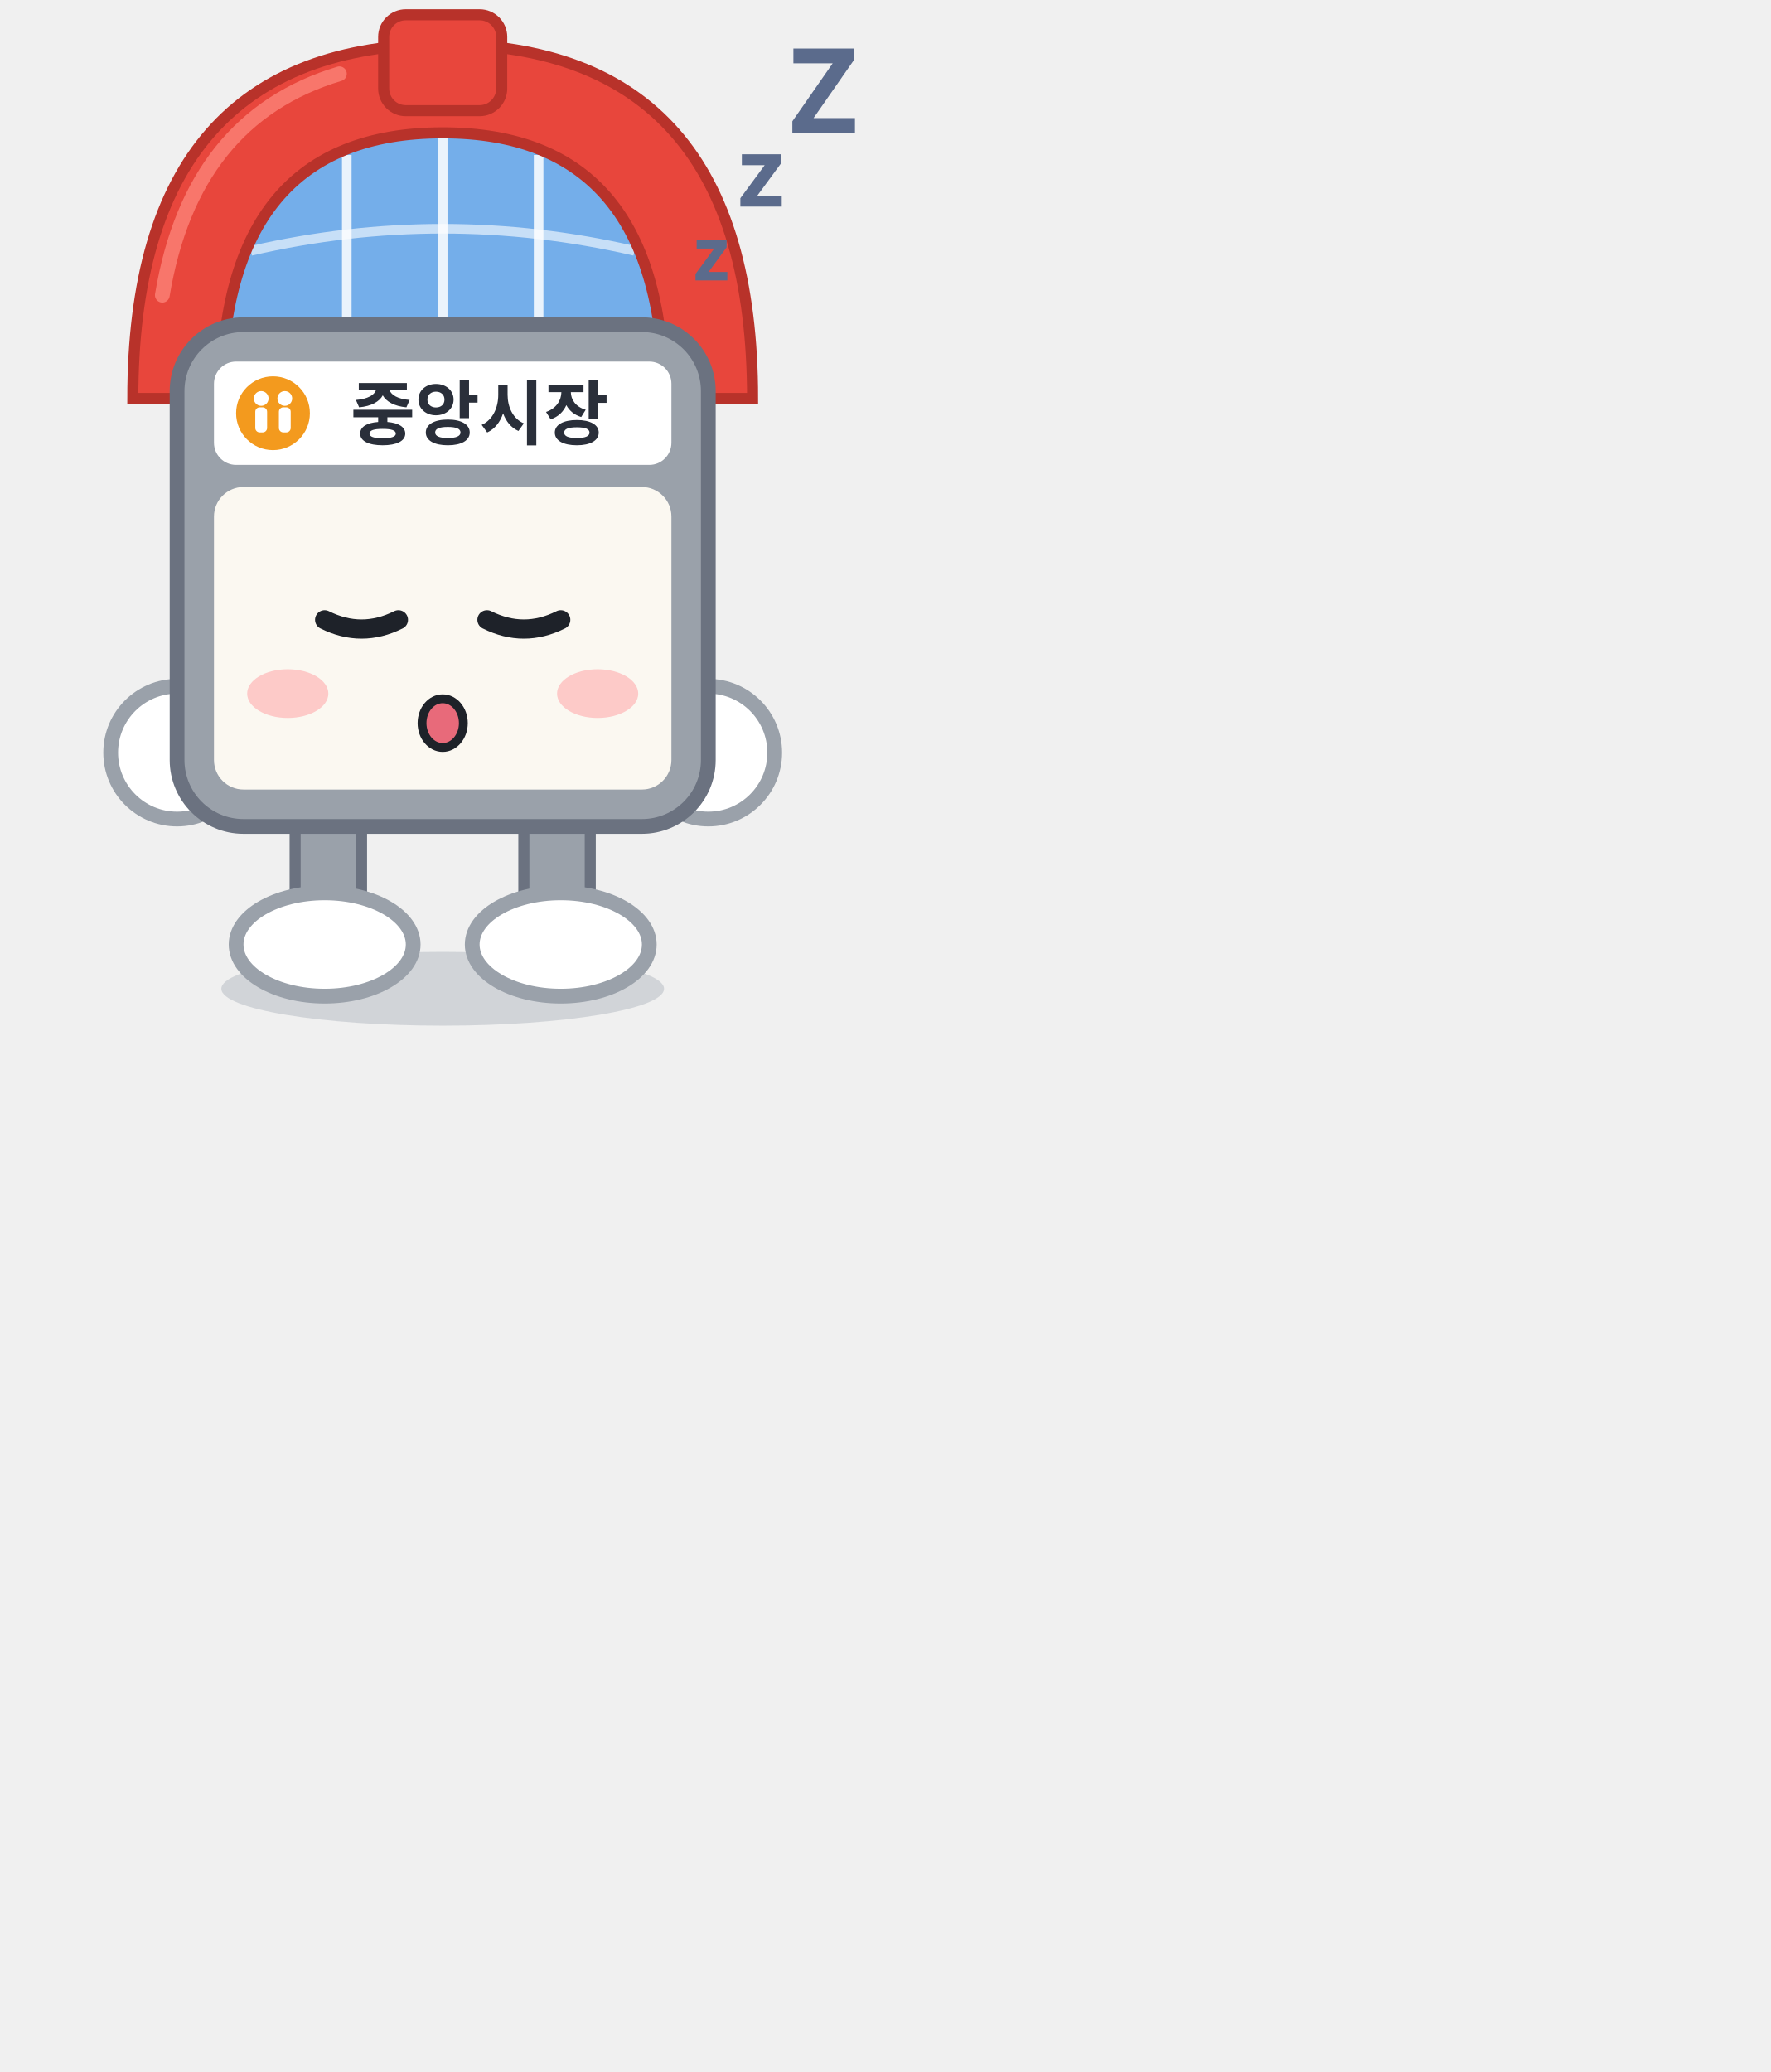
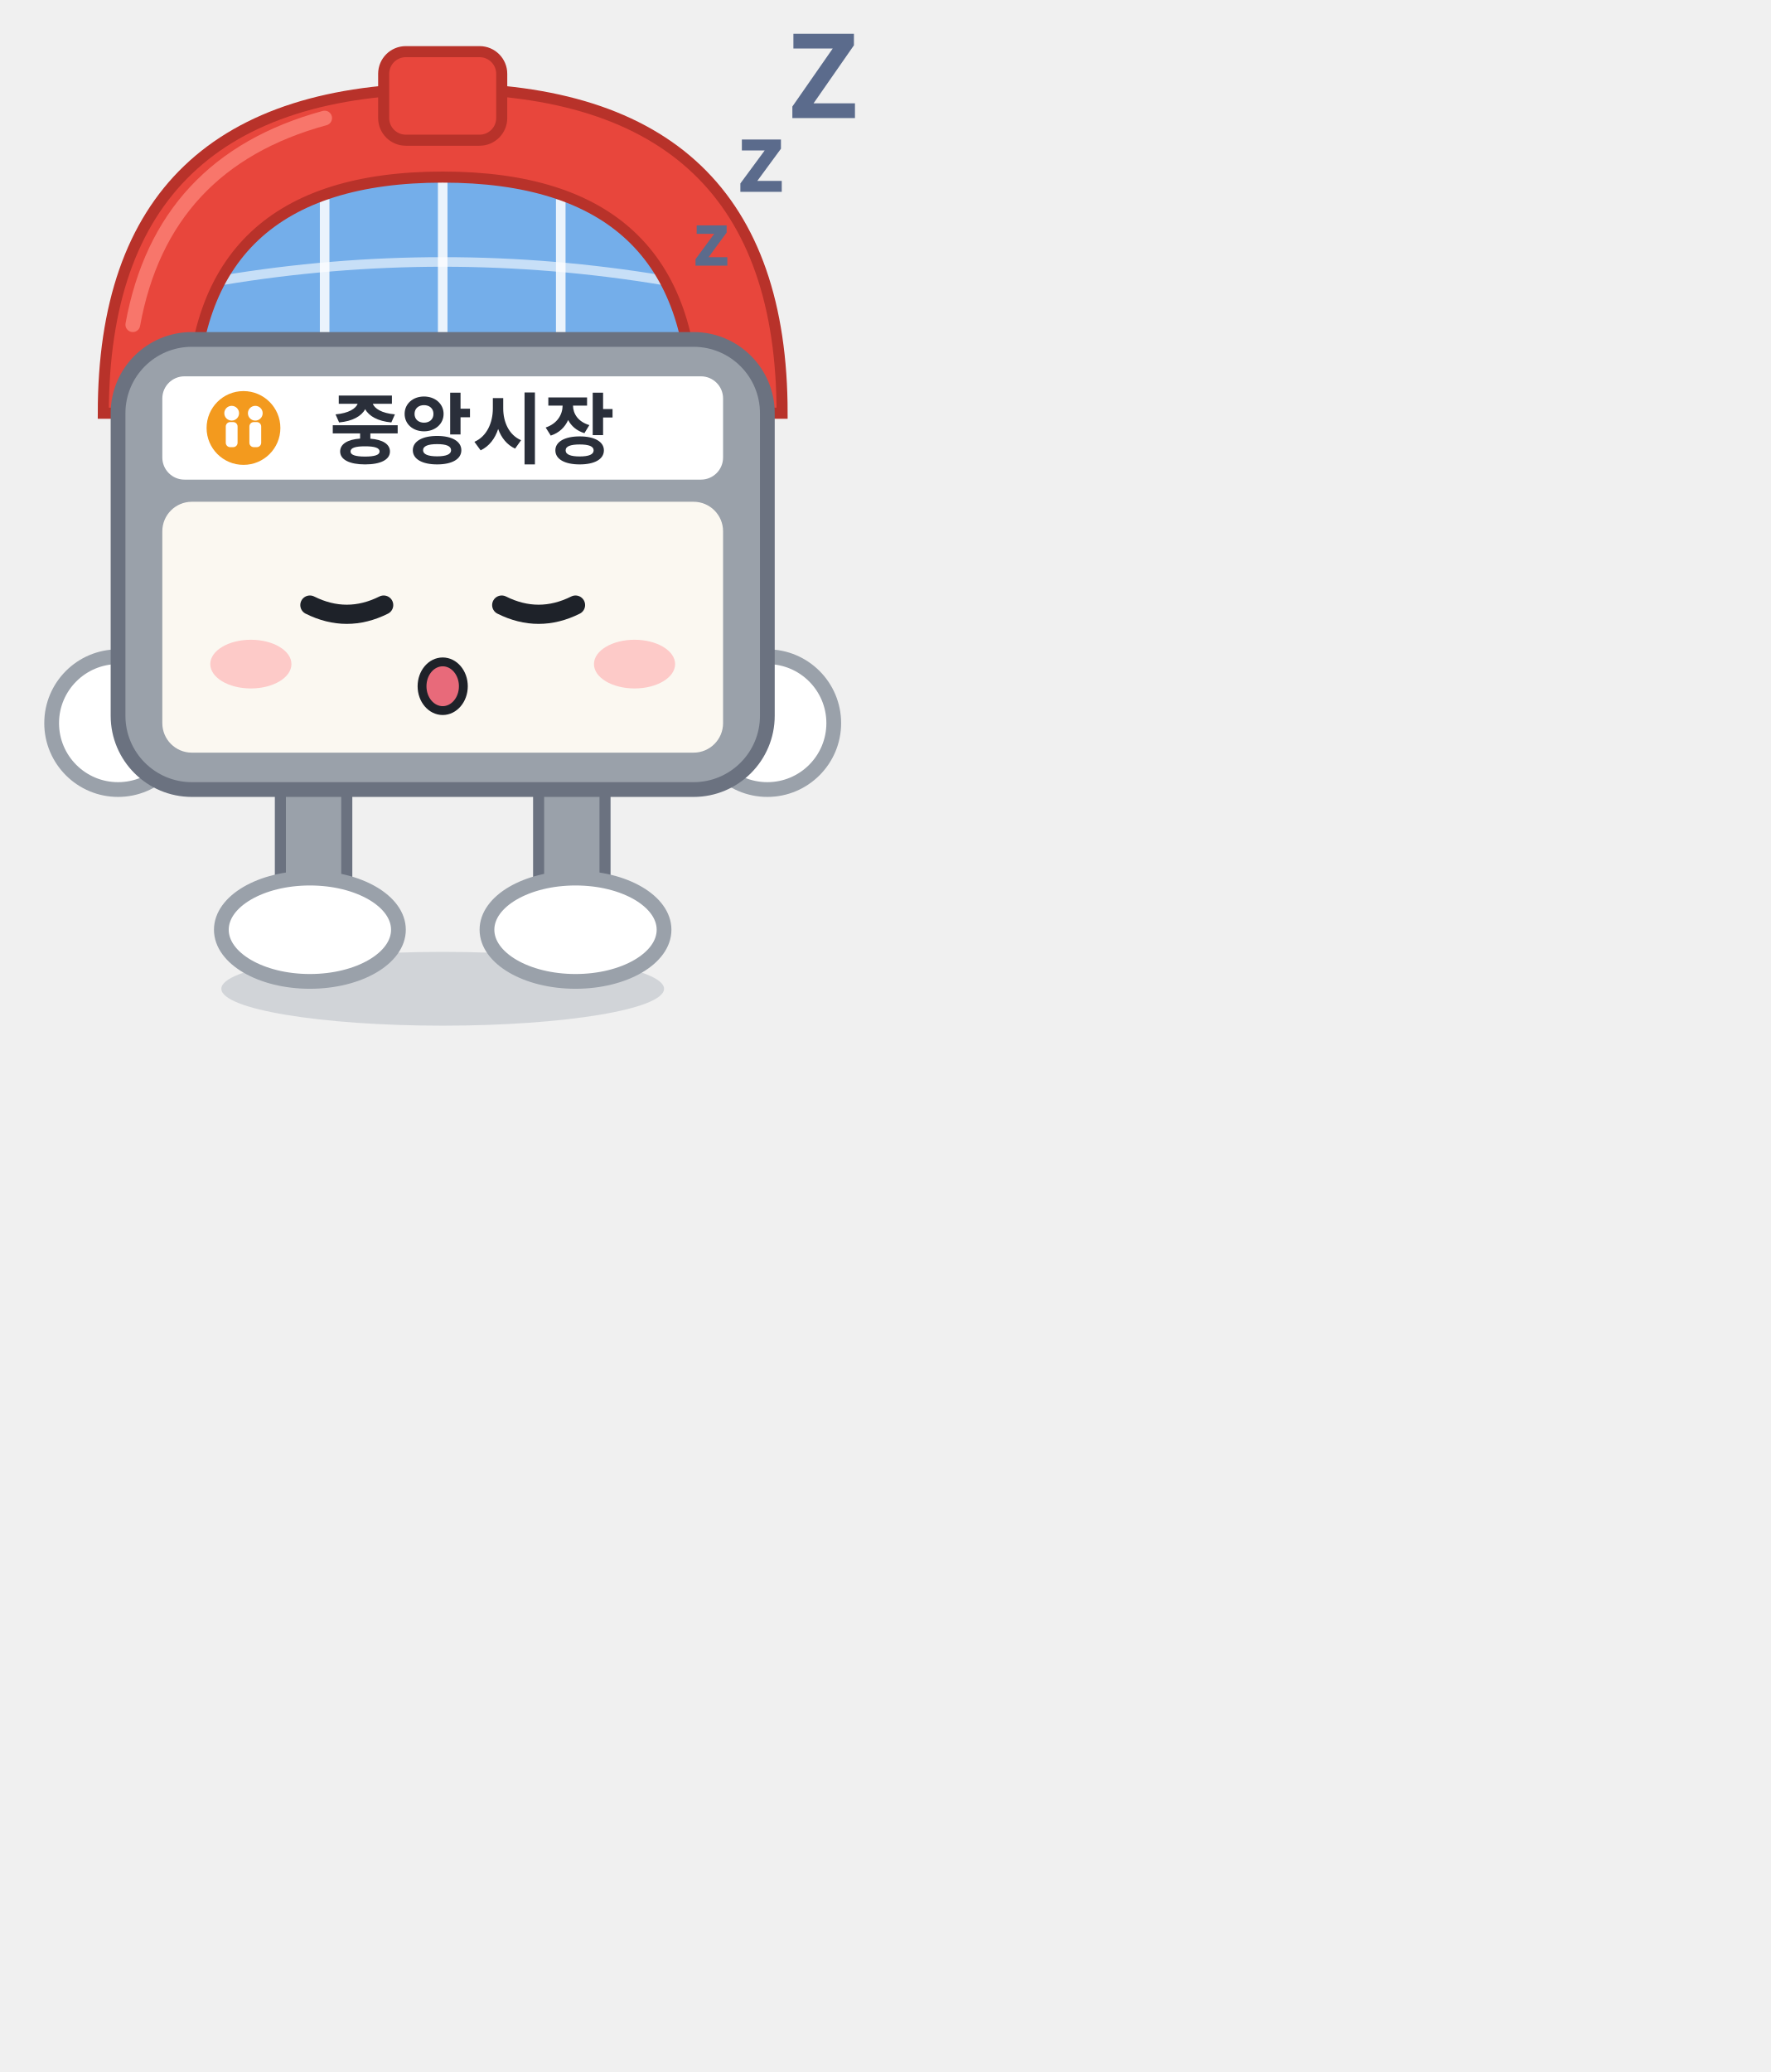
<svg xmlns="http://www.w3.org/2000/svg" width="240" height="280.8" viewbox="0 0 120 140" aria-label="중앙이 sleepy">
  <ellipse cx="60" cy="134" rx="30" ry="5" fill="#08233F22" />
  <g>
-     <rect x="40" y="108" width="9" height="18" rx="2" fill="#9AA1AA" stroke="#6B7280" stroke-width="1.5" />
-     <rect x="71" y="108" width="9" height="18" rx="2" fill="#9AA1AA" stroke="#6B7280" stroke-width="1.5" />
-     <ellipse cx="44" cy="128" rx="12" ry="7" fill="#FFFFFF" stroke="#9AA1AA" stroke-width="2" />
-     <ellipse cx="76" cy="128" rx="12" ry="7" fill="#FFFFFF" stroke="#9AA1AA" stroke-width="2" />
-     <path d="M30 52 Q30 18 60 18 Q90 18 90 52 Z" fill="#74AEEA" />
-     <line x1="47" y1="21" x2="47" y2="52" stroke="#FFFFFF" stroke-width="1.3" opacity="0.85" />
-     <line x1="60" y1="18" x2="60" y2="52" stroke="#FFFFFF" stroke-width="1.3" opacity="0.85" />
-     <line x1="73" y1="21" x2="73" y2="52" stroke="#FFFFFF" stroke-width="1.3" opacity="0.85" />
-     <path d="M34 34 Q60 28 86 34" stroke="#FFFFFF" stroke-width="1.3" fill="none" opacity="0.6" />
-     <path d="M18 54 Q18 6 60 6 Q102 6 102 54 L90 54 Q90 18 60 18 Q30 18 30 54 Z" fill="#E8463C" stroke="#B8322A" stroke-width="1.5" />
-     <path d="M22 40 Q26 16 46 10" stroke="#FF8A7F" stroke-width="2" fill="none" stroke-linecap="round" opacity="0.7" />
-     <rect x="52" y="2" width="16" height="13" rx="3" fill="#E8463C" stroke="#B8322A" stroke-width="1.5" />
-     <circle cx="24" cy="102" r="9" fill="#FFFFFF" stroke="#9AA1AA" stroke-width="2" />
-     <circle cx="96" cy="102" r="9" fill="#FFFFFF" stroke="#9AA1AA" stroke-width="2" />
-     <rect x="24" y="44" width="72" height="68" rx="9" fill="#9AA1AA" stroke="#6B7280" stroke-width="2" />
-     <rect x="29" y="49" width="62" height="14" rx="3" fill="#FFFFFF" />
-     <circle cx="37" cy="56" r="5" fill="#F39A1E" />
-     <g fill="#FFFFFF" transform="translate(37 56)">
+     <rect x="38" y="104" width="9" height="18" rx="2" fill="#9AA1AA" stroke="#6B7280" stroke-width="1.5" />
+     <rect x="73" y="104" width="9" height="18" rx="2" fill="#9AA1AA" stroke="#6B7280" stroke-width="1.5" />
+     <ellipse cx="42" cy="126" rx="12" ry="7" fill="#FFFFFF" stroke="#9AA1AA" stroke-width="2" />
+     <ellipse cx="78" cy="126" rx="12" ry="7" fill="#FFFFFF" stroke="#9AA1AA" stroke-width="2" />
+     <path d="M26 52 Q26 24 60 24 Q94 24 94 52 Z" fill="#74AEEA" />
+     <line x1="44" y1="27" x2="44" y2="52" stroke="#FFFFFF" stroke-width="1.3" opacity="0.85" />
+     <line x1="60" y1="24" x2="60" y2="52" stroke="#FFFFFF" stroke-width="1.3" opacity="0.85" />
+     <line x1="76" y1="27" x2="76" y2="52" stroke="#FFFFFF" stroke-width="1.3" opacity="0.85" />
+     <path d="M30 38 Q60 33 90 38" stroke="#FFFFFF" stroke-width="1.3" fill="none" opacity="0.6" />
+     <path d="M14 56 Q14 12 60 12 Q106 12 106 56 L94 56 Q94 24 60 24 Q26 24 26 56 Z" fill="#E8463C" stroke="#B8322A" stroke-width="1.5" />
+     <path d="M18 44 Q22 22 44 16" stroke="#FF8A7F" stroke-width="2" fill="none" stroke-linecap="round" opacity="0.7" />
+     <rect x="52" y="7" width="16" height="12" rx="3" fill="#E8463C" stroke="#B8322A" stroke-width="1.5" />
+     <circle cx="16" cy="98" r="9" fill="#FFFFFF" stroke="#9AA1AA" stroke-width="2" />
+     <circle cx="104" cy="98" r="9" fill="#FFFFFF" stroke="#9AA1AA" stroke-width="2" />
+     <rect x="16" y="46" width="88" height="61" rx="10" fill="#9AA1AA" stroke="#6B7280" stroke-width="2" />
+     <rect x="22" y="51" width="76" height="14" rx="3" fill="#FFFFFF" />
+     <circle cx="33" cy="58" r="5" fill="#F39A1E" />
+     <g fill="#FFFFFF" transform="translate(33 58)">
      <circle cx="-1.6" cy="-2" r="1" />
      <circle cx="1.6" cy="-2" r="1" />
      <rect x="-2.4" y="-0.8" width="1.6" height="3.4" rx="0.6" />
      <rect x="0.8" y="-0.8" width="1.6" height="3.4" rx="0.6" />
    </g>
-     <text x="65" y="59.5" text-anchor="middle" font-size="9.5" font-weight="900" fill="#2A2F3A" font-family="'Noto Sans KR', sans-serif">중앙시장</text>
-     <rect x="29" y="66" width="62" height="41" rx="4" fill="#FBF8F1" />
+     <text x="64" y="62" text-anchor="middle" font-size="10.5" font-weight="900" fill="#2A2F3A" font-family="'Noto Sans KR', sans-serif">중앙시장</text>
+     <rect x="22" y="68" width="76" height="34" rx="4" fill="#FBF8F1" />
  </g>
-   <ellipse cx="39" cy="94" rx="5.5" ry="3.3" fill="#FF9BA0" opacity="0.5" />
-   <ellipse cx="81" cy="94" rx="5.5" ry="3.3" fill="#FF9BA0" opacity="0.5" />
+   <ellipse cx="34" cy="90" rx="5.5" ry="3.3" fill="#FF9BA0" opacity="0.5" />
+   <ellipse cx="86" cy="90" rx="5.5" ry="3.3" fill="#FF9BA0" opacity="0.5" />
  <g>
-     <path d="M44 84 Q49 86.5 54 84" stroke="#1E2229" stroke-width="2.6" fill="none" stroke-linecap="round" />
+     <path d="M42 82 Q47 84.5 52 82" stroke="#1E2229" stroke-width="2.6" fill="none" stroke-linecap="round" />
  </g>
  <g>
-     <path d="M66 84 Q71 86.5 76 84" stroke="#1E2229" stroke-width="2.6" fill="none" stroke-linecap="round" />
+     <path d="M68 82 Q73 84.5 78 82" stroke="#1E2229" stroke-width="2.6" fill="none" stroke-linecap="round" />
  </g>
  <g>
-     <ellipse cx="60" cy="98" rx="2.8" ry="3.3" fill="#E86A7A" stroke="#1E2229" stroke-width="1.2" />
+     <ellipse cx="60" cy="93" rx="2.8" ry="3.3" fill="#E86A7A" stroke="#1E2229" stroke-width="1.2" />
  </g>
  <g class="fx">
    <g fill="#5B6B8C" font-weight="900" font-family="sans-serif">
-       <text x="94" y="38" font-size="10">z</text>
-       <text x="100" y="28" font-size="13">z</text>
-       <text x="107" y="18" font-size="16">Z</text>
+       <text x="94" y="36" font-size="10">z</text>
+       <text x="100" y="26" font-size="13">z</text>
+       <text x="107" y="16" font-size="16">Z</text>
    </g>
  </g>
</svg>
